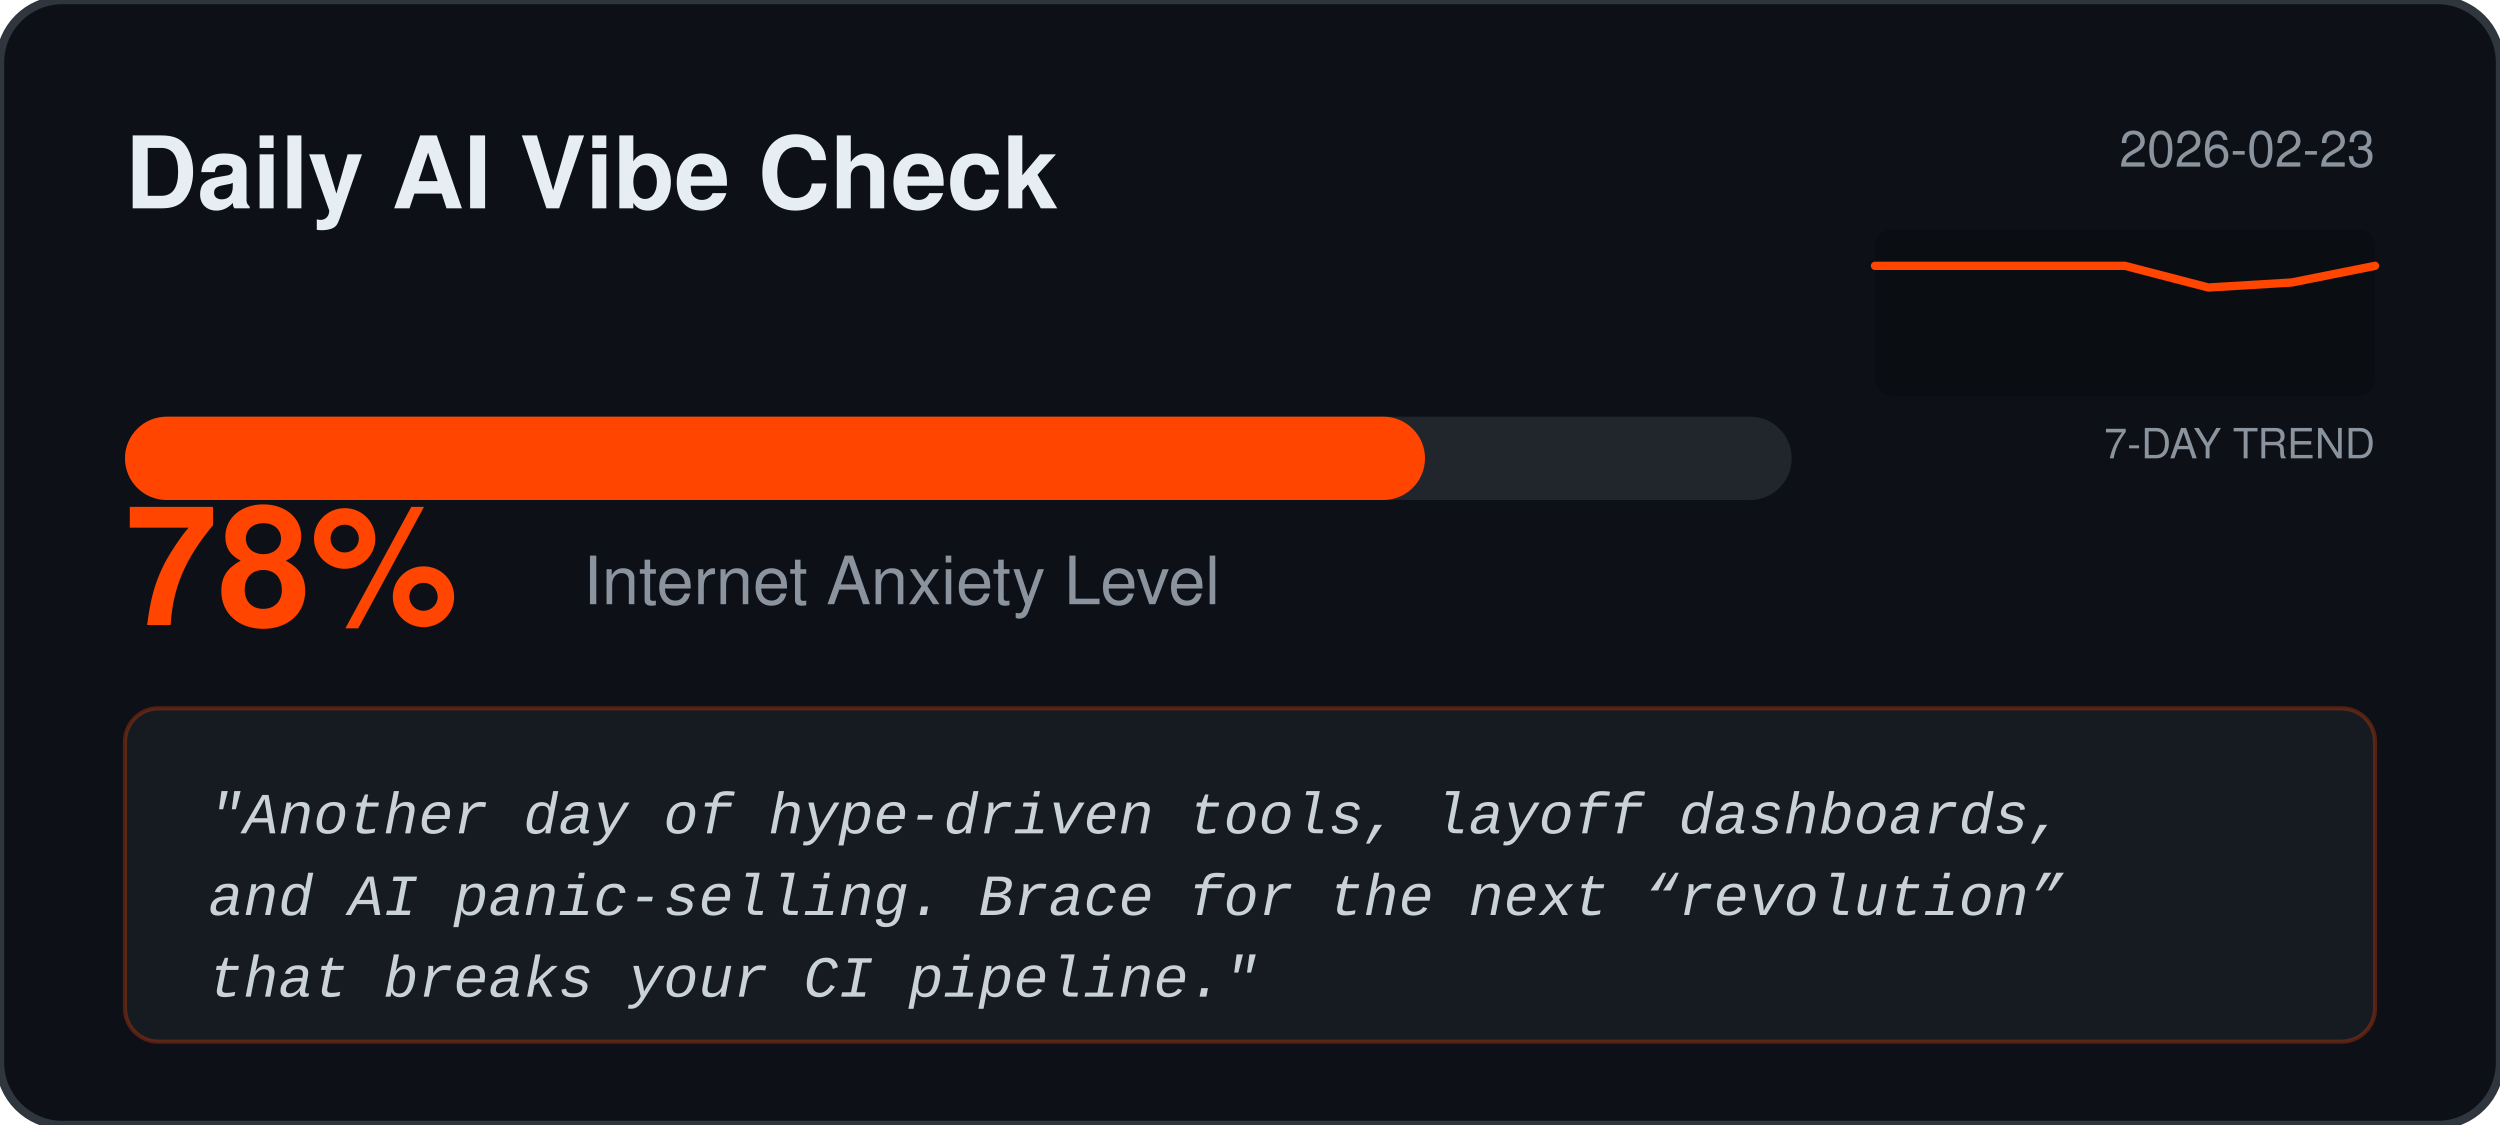
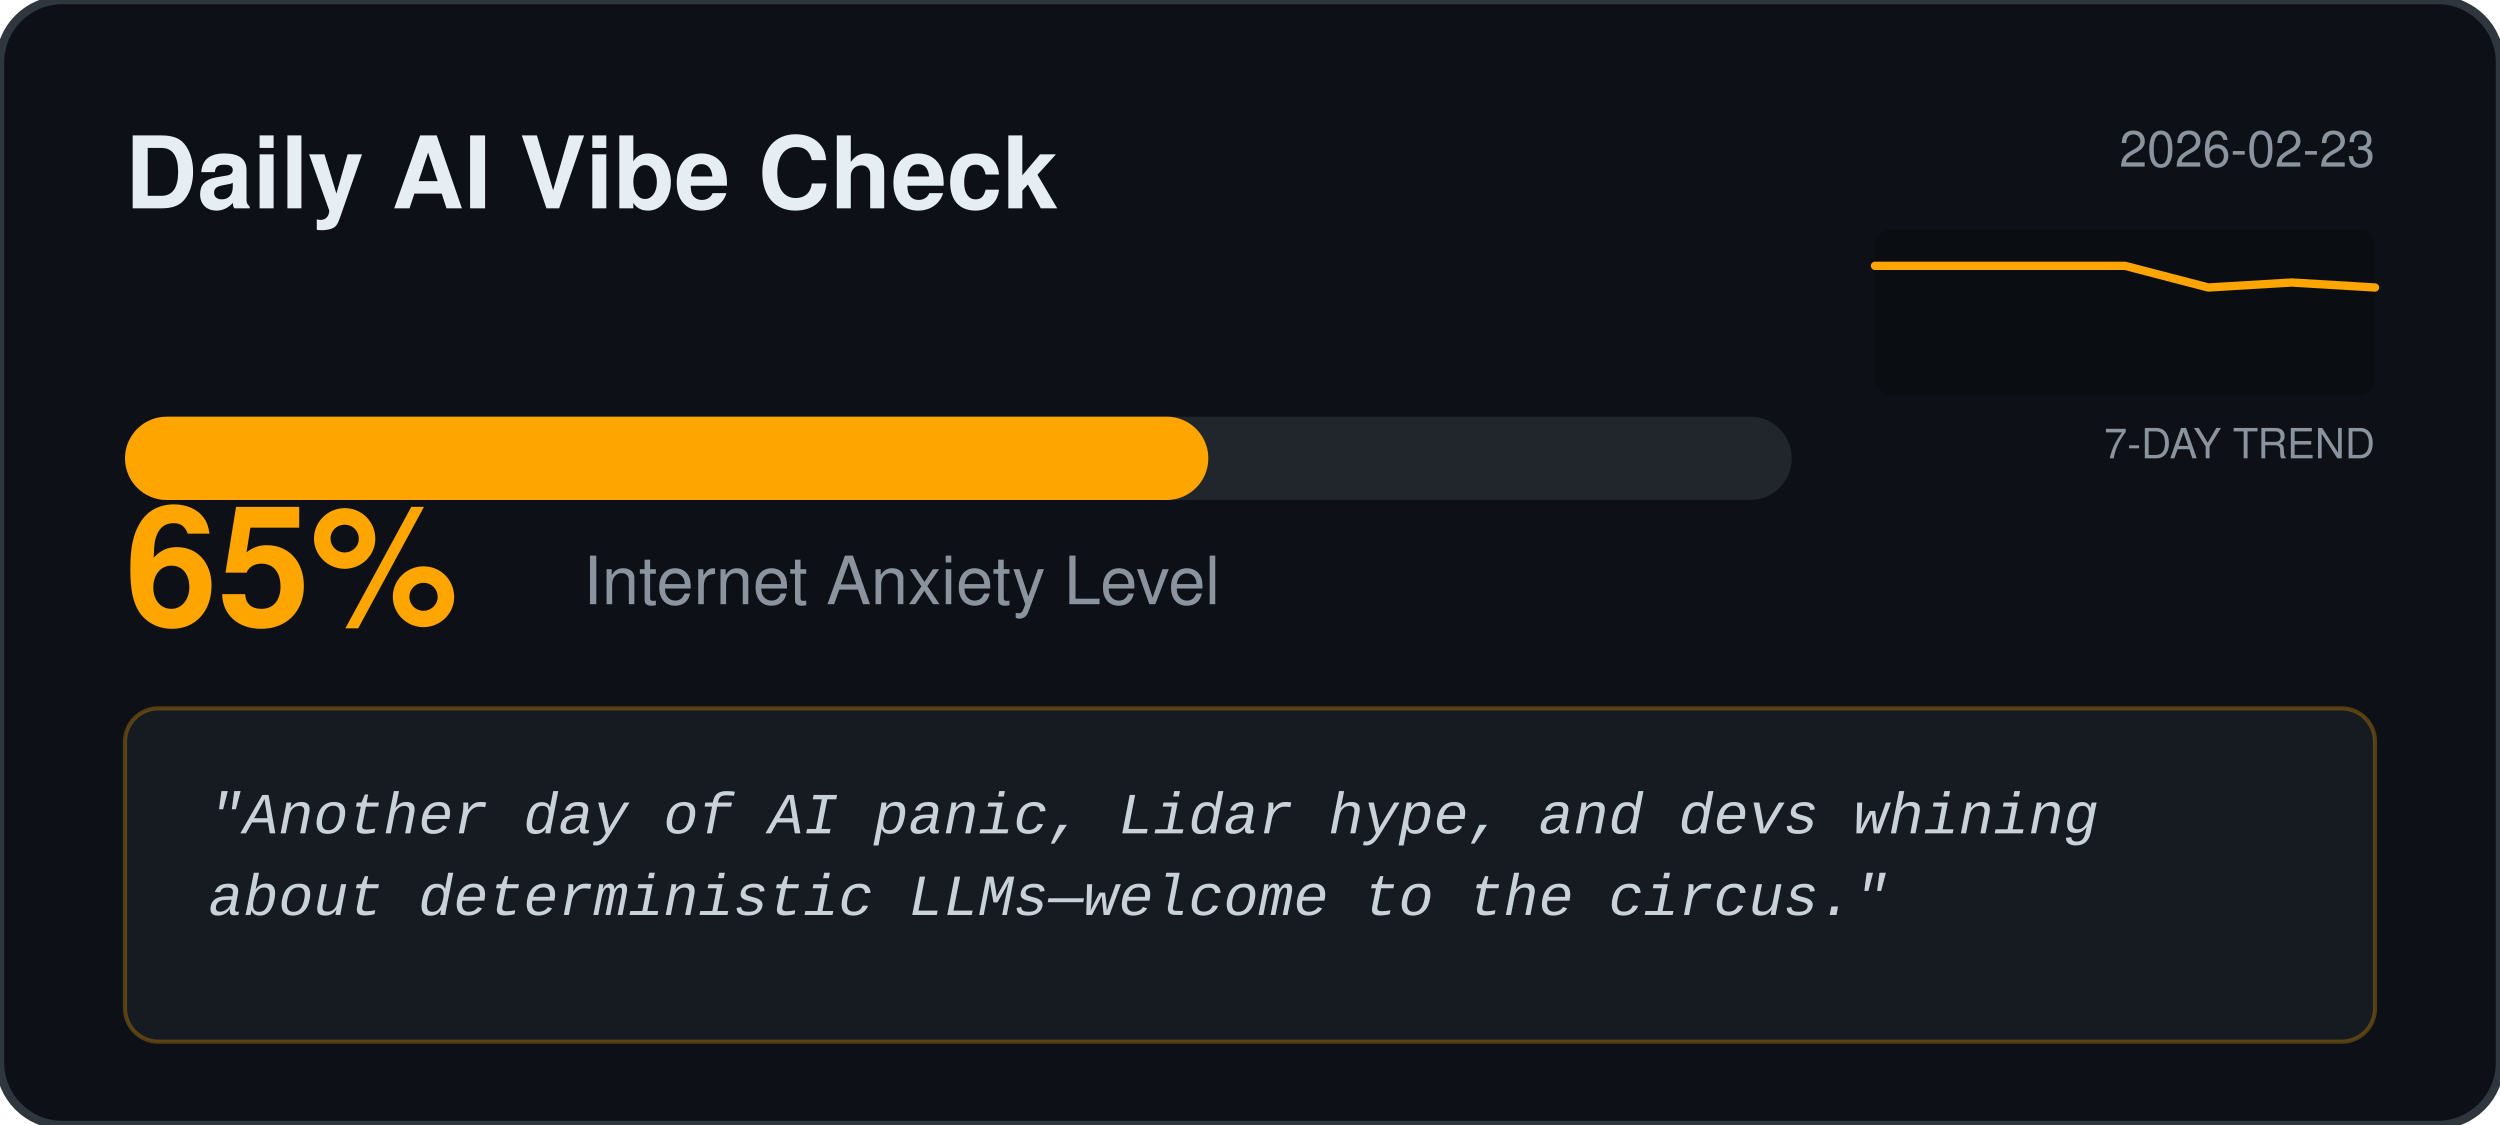
<svg xmlns="http://www.w3.org/2000/svg" width="600" height="270" viewBox="0 0 600 270" fill="none">
  <rect width="600" height="270" rx="15" fill="#0D1117" stroke="#30363D" stroke-width="2" />
  <text x="30" y="50" fill="#E6EDF3" font-family="Segoe UI, Helvetica, sans-serif" font-weight="bold" font-size="24">Daily AI Vibe Check</text>
  <text x="570" y="40" fill="#8B949E" font-family="Segoe UI, Helvetica, sans-serif" font-size="12" text-anchor="end">2026-02-23</text>
  <rect x="450" y="55" width="120" height="40" fill="#000000" fill-opacity="0.2" rx="4" />
  <text x="570" y="110" fill="#8B949E" font-family="Segoe UI, Helvetica, sans-serif" font-size="10" text-anchor="end">7-DAY TREND</text>
-   <polyline points="450.0,63.8 470.0,63.8 490.0,63.8 510.0,63.8 530.0,69.0 550.0,67.8 570.0,63.8" fill="none" stroke="#FF4500" stroke-width="2" stroke-linecap="round" stroke-linejoin="round" />
+   <polyline points="450.0,63.8 470.0,63.8 490.0,63.8 510.0,63.8 530.0,69.0 550.0,67.8 570.0,69.0" fill="none" stroke="#FFA500" stroke-width="2" stroke-linecap="round" stroke-linejoin="round" />
  <rect x="30" y="100" width="400" height="20" rx="10" fill="#21262D" />
-   <rect x="30" y="100" width="312.0" height="20" rx="10" fill="#FF4500" />
-   <text x="30" y="150" fill="#FF4500" font-family="Segoe UI, Helvetica, sans-serif" font-weight="bold" font-size="40">78%</text>
+   <rect x="30" y="100" width="260.0" height="20" rx="10" fill="#FFA500" />
+   <text x="30" y="150" fill="#FFA500" font-family="Segoe UI, Helvetica, sans-serif" font-weight="bold" font-size="40">65%</text>
  <text x="140" y="145" fill="#8B949E" font-family="Segoe UI, Helvetica, sans-serif" font-size="16">Internet Anxiety Level</text>
-   <rect x="30" y="170" width="540" height="80" rx="8" fill="#161B22" stroke="#FF4500" stroke-opacity="0.3" />
+   <rect x="30" y="170" width="540" height="80" rx="8" fill="#161B22" stroke="#FFA500" stroke-opacity="0.3" />
  <text x="50" y="200" fill="#C9D1D9" font-family="Courier New, monospace" font-size="14" font-style="italic">
-     <tspan x="50" dy="0">"Another day of hype‑driven tools, layoff dashboards,</tspan>
-     <tspan x="50" dy="1.4em">and AI panic‑selling. Brace for the next “revolution”</tspan>
-     <tspan x="50" dy="1.4em">that breaks your CI pipeline."</tspan>
+     <tspan x="50" dy="0">"Another day of AI panic, Lidar hype, and devs whining</tspan>
+     <tspan x="50" dy="1.4em">about deterministic LLMs—welcome to the circus."</tspan>
  </text>
</svg>
